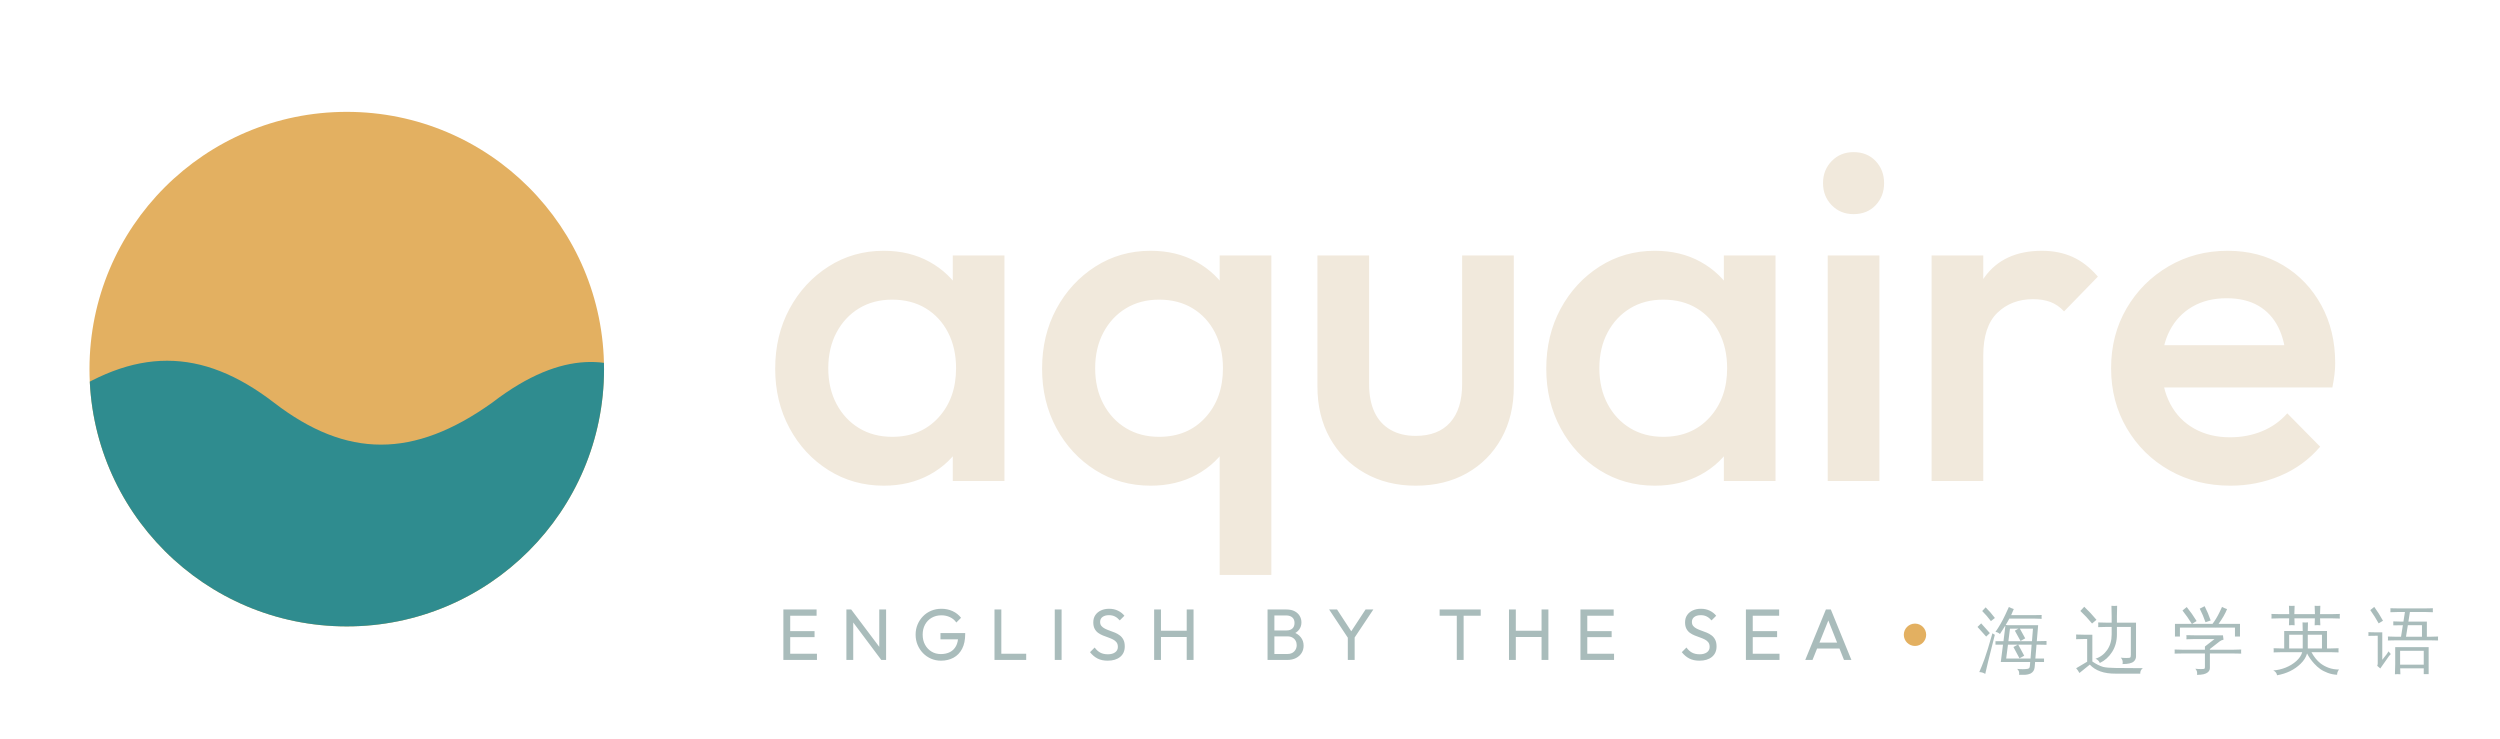
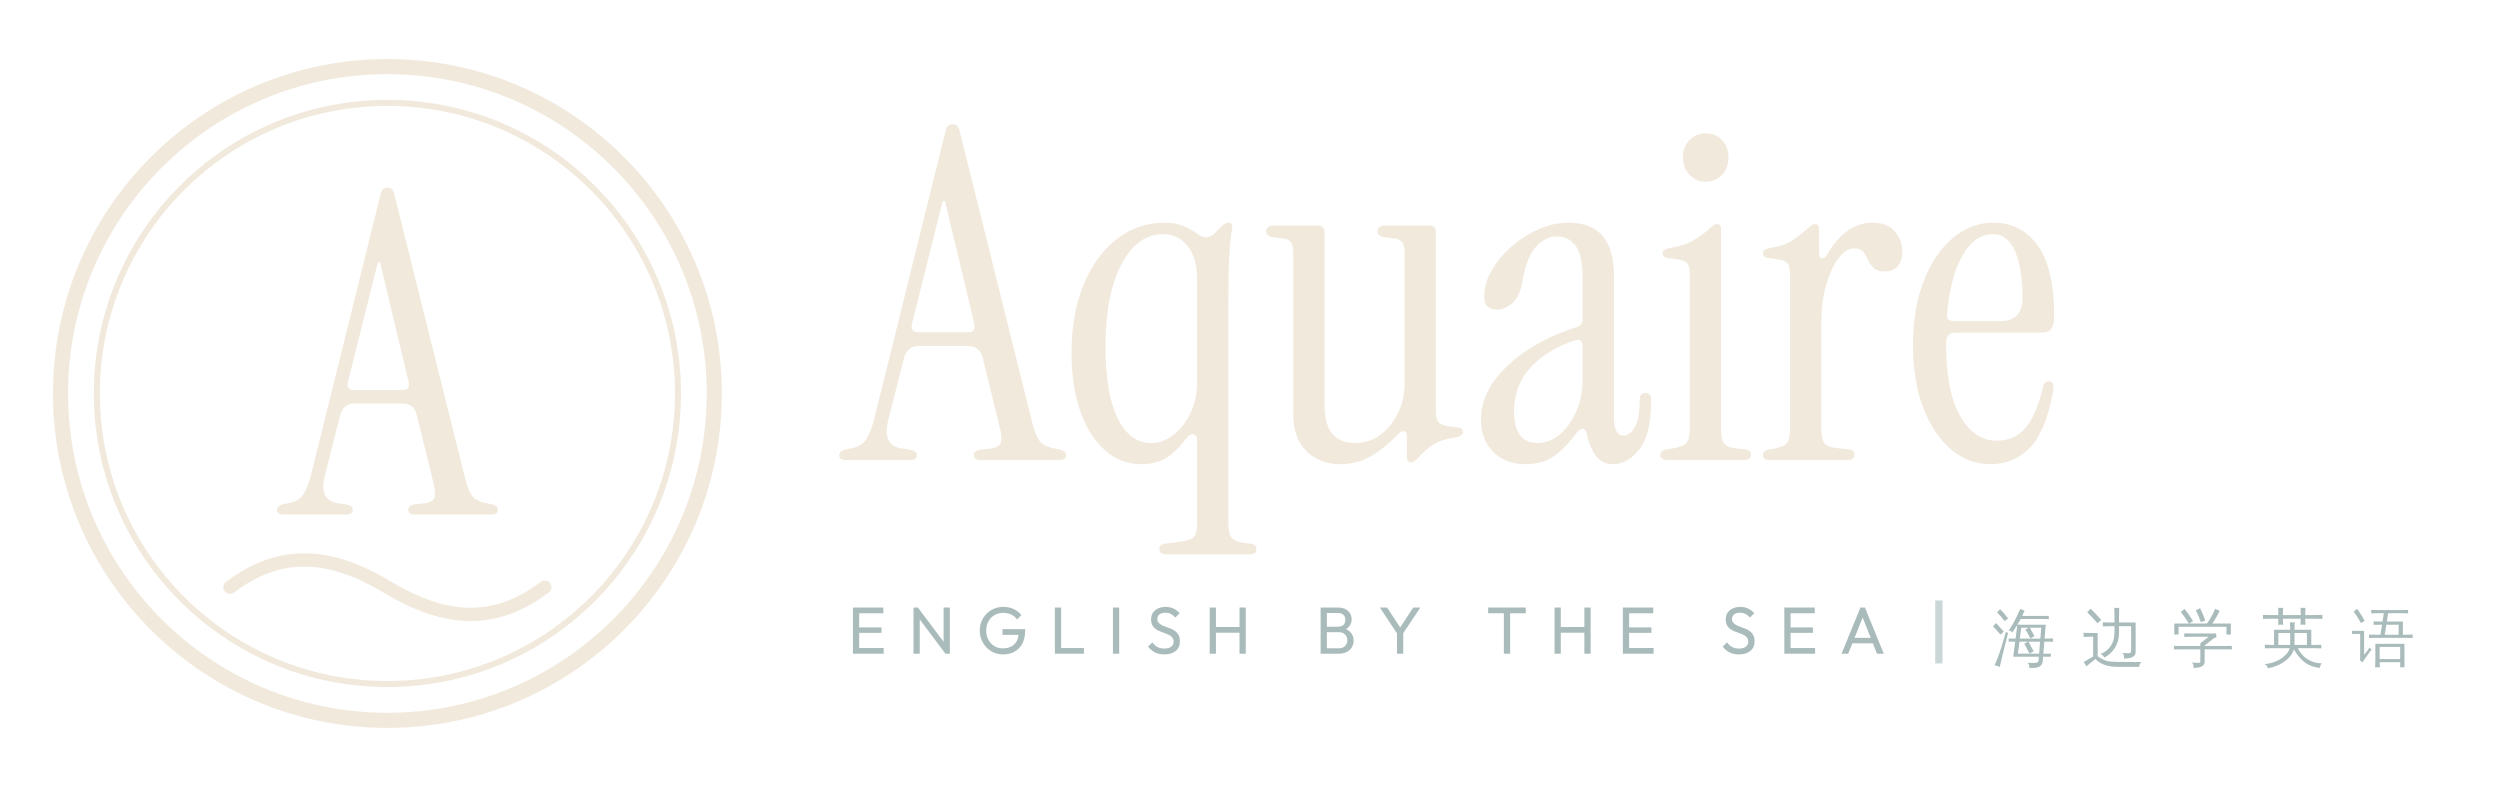
- <svg xmlns="http://www.w3.org/2000/svg" viewBox="0 0 447 132" role="img" aria-label="Aquaire, English by the sea, 海边学英语">
-   <g transform="translate(2 6)">
-     <defs>
-       <clipPath id="cd">
-         <circle cx="60" cy="60" r="46" />
-       </clipPath>
-     </defs>
-     <g clip-path="url(#cd)">
-       <rect x="0" y="0" width="120" height="120" fill="#e3b061" />
-       <path d="M8 66 C22 56 34 56 47 66 C60 76 72 76 86 66 C99 56 108 58 114 62 V130 H8 Z" fill="#2f8c8f" />
-     </g>
+ <svg xmlns="http://www.w3.org/2000/svg" viewBox="0 0 413 130" role="img" aria-label="Aquaire, English by the sea, 海边学英语">
+   <g transform="translate(4 5)">
+     <circle cx="60" cy="60" r="54" fill="none" stroke="#f1e9dc" stroke-width="2.5" />
+     <circle cx="60" cy="60" r="48" fill="none" stroke="#f1e9dc" stroke-width="1" />
+     <path transform="translate(43.1 80)" d="M-0.222 0.0Q-1.332 0.0 -1.332 -0.74Q-1.332 -1.48 -0.296 -1.702L0.814 -1.924Q2.294 -2.22 3.034 -3.367Q3.774 -4.514 4.292 -6.586L15.762 -52.836Q15.91 -53.576 16.243 -53.798Q16.576 -54.02 16.872 -54.02Q17.242 -54.02 17.575 -53.798Q17.908 -53.576 18.056 -52.836L29.748 -5.92Q30.266 -3.848 30.932 -3.034Q31.598 -2.22 33.004 -1.924L34.114 -1.702Q35.15 -1.48 35.15 -0.74Q35.15 0.0 34.04 0.0H21.386Q20.35 0.0 20.35 -0.814Q20.35 -1.628 21.608 -1.702L23.014 -1.85Q24.272 -1.998 24.605 -2.664Q24.938 -3.33 24.568 -4.958L21.756 -16.428Q21.312 -18.352 19.314 -18.352H11.544Q9.62 -18.352 9.102 -16.428L6.586 -6.512Q5.476 -2.294 8.806 -1.85L9.916 -1.702Q11.174 -1.48 11.174 -0.814Q11.174 0.0 10.138 0.0ZM11.322 -20.572H19.462Q20.646 -20.572 20.424 -21.83L15.688 -41.662H15.318L10.36 -21.83Q10.138 -20.572 11.322 -20.572Z" fill="#f1e9dc" />
+     <path d="M34 92 C42 86 50 86 60 92 C70 98 78 98 86 92" fill="none" stroke="#f1e9dc" stroke-width="2.2" stroke-linecap="round" />
  </g>
-   <path transform="translate(136 86)" d="M22.008 0.84Q16.548 0.84 12.138 -1.932Q7.728 -4.704 5.166 -9.45Q2.604 -14.196 2.604 -20.076Q2.604 -26.04 5.166 -30.786Q7.728 -35.532 12.138 -38.346Q16.548 -41.16 22.008 -41.16Q26.628 -41.16 30.198 -39.186Q33.768 -37.212 35.868 -33.768Q37.968 -30.324 37.968 -25.956V-14.364Q37.968 -9.996 35.91 -6.552Q33.852 -3.108 30.24 -1.134Q26.628 0.84 22.008 0.84ZM23.52 -7.896Q28.644 -7.896 31.794 -11.34Q34.944 -14.784 34.944 -20.16Q34.944 -23.772 33.516 -26.544Q32.088 -29.316 29.526 -30.87Q26.964 -32.424 23.52 -32.424Q20.16 -32.424 17.598 -30.87Q15.036 -29.316 13.566 -26.544Q12.096 -23.772 12.096 -20.16Q12.096 -16.548 13.566 -13.776Q15.036 -11.004 17.598 -9.45Q20.16 -7.896 23.52 -7.896ZM34.356 0.0V-10.836L35.952 -20.664L34.356 -30.408V-40.32H43.596V0.0ZM69.728 0.84Q64.268 0.84 59.858 -1.932Q55.448 -4.704 52.886 -9.45Q50.324 -14.196 50.324 -20.076Q50.324 -26.04 52.886 -30.786Q55.448 -35.532 59.858 -38.346Q64.268 -41.16 69.728 -41.16Q74.348 -41.16 77.918 -39.186Q81.488 -37.212 83.588 -33.768Q85.688 -30.324 85.688 -25.956V-14.364Q85.688 -9.996 83.63 -6.552Q81.572 -3.108 77.96 -1.134Q74.348 0.84 69.728 0.84ZM71.24 -7.896Q76.364 -7.896 79.514 -11.34Q82.664 -14.784 82.664 -20.16Q82.664 -23.772 81.236 -26.544Q79.808 -29.316 77.246 -30.87Q74.684 -32.424 71.24 -32.424Q67.88 -32.424 65.318 -30.87Q62.756 -29.316 61.286 -26.544Q59.816 -23.772 59.816 -20.16Q59.816 -16.548 61.286 -13.776Q62.756 -11.004 65.318 -9.45Q67.88 -7.896 71.24 -7.896ZM82.076 16.8V-9.912L83.672 -19.656L82.076 -29.484V-40.32H91.316V16.8ZM117.112 0.84Q111.988 0.84 107.998 -1.428Q104.008 -3.696 101.782 -7.686Q99.556 -11.676 99.556 -16.884V-40.32H108.796V-17.304Q108.796 -14.364 109.762 -12.306Q110.728 -10.248 112.618 -9.156Q114.508 -8.064 117.112 -8.064Q121.144 -8.064 123.286 -10.458Q125.428 -12.852 125.428 -17.304V-40.32H134.668V-16.884Q134.668 -11.592 132.442 -7.602Q130.216 -3.612 126.268 -1.386Q122.32 0.84 117.112 0.84ZM159.876 0.84Q154.416 0.84 150.006 -1.932Q145.596 -4.704 143.034 -9.45Q140.472 -14.196 140.472 -20.076Q140.472 -26.04 143.034 -30.786Q145.596 -35.532 150.006 -38.346Q154.416 -41.16 159.876 -41.16Q164.496 -41.16 168.066 -39.186Q171.636 -37.212 173.736 -33.768Q175.836 -30.324 175.836 -25.956V-14.364Q175.836 -9.996 173.778 -6.552Q171.72 -3.108 168.108 -1.134Q164.496 0.84 159.876 0.84ZM161.388 -7.896Q166.512 -7.896 169.662 -11.34Q172.812 -14.784 172.812 -20.16Q172.812 -23.772 171.384 -26.544Q169.956 -29.316 167.394 -30.87Q164.832 -32.424 161.388 -32.424Q158.028 -32.424 155.466 -30.87Q152.904 -29.316 151.434 -26.544Q149.964 -23.772 149.964 -20.16Q149.964 -16.548 151.434 -13.776Q152.904 -11.004 155.466 -9.45Q158.028 -7.896 161.388 -7.896ZM172.224 0.0V-10.836L173.82 -20.664L172.224 -30.408V-40.32H181.464V0.0ZM190.796 0.0V-40.32H200.036V0.0ZM195.416 -47.712Q193.064 -47.712 191.51 -49.308Q189.956 -50.904 189.956 -53.256Q189.956 -55.608 191.51 -57.204Q193.064 -58.8 195.416 -58.8Q197.852 -58.8 199.364 -57.204Q200.876 -55.608 200.876 -53.256Q200.876 -50.904 199.364 -49.308Q197.852 -47.712 195.416 -47.712ZM209.368 0.0V-40.32H218.608V0.0ZM218.608 -22.428 215.416 -24.024Q215.416 -31.668 218.818 -36.414Q222.22 -41.16 229.108 -41.16Q232.132 -41.16 234.568 -40.068Q237.004 -38.976 239.104 -36.54L233.056 -30.324Q231.964 -31.5 230.62 -32.004Q229.276 -32.508 227.512 -32.508Q223.648 -32.508 221.128 -30.072Q218.608 -27.636 218.608 -22.428ZM262.8 0.84Q256.752 0.84 251.922 -1.89Q247.092 -4.62 244.278 -9.408Q241.464 -14.196 241.464 -20.16Q241.464 -26.124 244.236 -30.87Q247.008 -35.616 251.754 -38.388Q256.5 -41.16 262.296 -41.16Q267.924 -41.16 272.25 -38.556Q276.576 -35.952 279.054 -31.416Q281.532 -26.88 281.532 -21.084Q281.532 -20.076 281.406 -19.026Q281.28 -17.976 281.028 -16.716H247.932V-24.276H276.24L272.796 -21.252Q272.628 -24.948 271.368 -27.468Q270.108 -29.988 267.798 -31.332Q265.488 -32.676 262.128 -32.676Q258.6 -32.676 255.996 -31.164Q253.392 -29.652 251.964 -26.922Q250.536 -24.192 250.536 -20.412Q250.536 -16.632 252.048 -13.776Q253.56 -10.92 256.332 -9.366Q259.104 -7.812 262.716 -7.812Q265.824 -7.812 268.47 -8.904Q271.116 -9.996 272.964 -12.096L278.844 -6.132Q275.904 -2.688 271.704 -0.924Q267.504 0.84 262.8 0.84Z" fill="#f1e9dc" />
-   <path transform="translate(139 118)" d="M1.066 0.0V-9.022H2.288V0.0ZM1.898 0.0V-1.118H7.072V0.0ZM1.898 -4.082V-5.148H6.643V-4.082ZM1.898 -7.904V-9.022H7.007V-7.904ZM12.336 0.0V-9.022H13.194L13.558 -7.605V0.0ZM18.576 0.0 13.038 -7.397 13.194 -9.022 18.745 -1.638ZM18.576 0.0 18.212 -1.339V-9.022H19.434V0.0ZM29.248 0.13Q28.299 0.13 27.474 -0.227Q26.648 -0.585 26.031 -1.222Q25.413 -1.859 25.062 -2.704Q24.711 -3.549 24.711 -4.524Q24.711 -5.499 25.062 -6.337Q25.413 -7.176 26.037 -7.813Q26.661 -8.45 27.5 -8.801Q28.338 -9.152 29.326 -9.152Q30.405 -9.152 31.315 -8.736Q32.225 -8.32 32.836 -7.54L31.991 -6.695Q31.562 -7.319 30.86 -7.65Q30.158 -7.982 29.326 -7.982Q28.338 -7.982 27.578 -7.54Q26.817 -7.098 26.395 -6.318Q25.972 -5.538 25.972 -4.524Q25.972 -3.497 26.401 -2.717Q26.83 -1.937 27.558 -1.495Q28.286 -1.053 29.222 -1.053Q30.171 -1.053 30.867 -1.417Q31.562 -1.781 31.939 -2.49Q32.316 -3.198 32.316 -4.225L33.057 -3.692H29.157V-4.81H33.577V-4.628Q33.577 -3.055 33.025 -1.995Q32.472 -0.936 31.491 -0.403Q30.509 0.13 29.248 0.13ZM38.815 0.0V-9.022H40.037V0.0ZM39.647 0.0V-1.118H44.483V0.0ZM49.591 0.0V-9.022H50.813V0.0ZM59.054 0.13Q57.988 0.13 57.234 -0.26Q56.48 -0.65 55.895 -1.391L56.727 -2.223Q57.156 -1.625 57.715 -1.32Q58.274 -1.014 59.093 -1.014Q59.899 -1.014 60.387 -1.365Q60.874 -1.716 60.874 -2.327Q60.874 -2.834 60.64 -3.146Q60.406 -3.458 60.01 -3.659Q59.613 -3.861 59.145 -4.024Q58.677 -4.186 58.209 -4.374Q57.741 -4.563 57.351 -4.842Q56.961 -5.122 56.721 -5.577Q56.48 -6.032 56.48 -6.721Q56.48 -7.488 56.851 -8.027Q57.221 -8.567 57.865 -8.86Q58.508 -9.152 59.314 -9.152Q60.198 -9.152 60.9 -8.807Q61.602 -8.463 62.044 -7.904L61.212 -7.072Q60.809 -7.54 60.348 -7.774Q59.886 -8.008 59.288 -8.008Q58.56 -8.008 58.131 -7.689Q57.702 -7.371 57.702 -6.799Q57.702 -6.344 57.943 -6.064Q58.183 -5.785 58.573 -5.59Q58.963 -5.395 59.438 -5.232Q59.912 -5.07 60.38 -4.875Q60.848 -4.68 61.238 -4.381Q61.628 -4.082 61.869 -3.607Q62.109 -3.133 62.109 -2.418Q62.109 -1.222 61.284 -0.546Q60.458 0.13 59.054 0.13ZM67.36 0.0V-9.022H68.582V0.0ZM73.184 0.0V-9.022H74.406V0.0ZM68.192 -4.108V-5.226H73.483V-4.108ZM88.457 0.0V-1.066H91.187Q91.967 -1.066 92.409 -1.527Q92.851 -1.989 92.851 -2.639Q92.851 -3.081 92.656 -3.438Q92.461 -3.796 92.09 -4.004Q91.72 -4.212 91.226 -4.212H88.457V-5.278H91.044Q91.694 -5.278 92.078 -5.622Q92.461 -5.967 92.461 -6.617Q92.461 -7.267 92.058 -7.611Q91.655 -7.956 90.992 -7.956H88.457V-9.022H91.018Q91.902 -9.022 92.494 -8.704Q93.085 -8.385 93.391 -7.865Q93.696 -7.345 93.696 -6.721Q93.696 -5.993 93.299 -5.447Q92.903 -4.901 92.136 -4.589L92.24 -4.979Q93.111 -4.667 93.599 -4.037Q94.086 -3.406 94.086 -2.548Q94.086 -1.833 93.735 -1.261Q93.384 -0.689 92.727 -0.344Q92.071 0.0 91.122 0.0ZM87.638 0.0V-9.022H88.86V0.0ZM102.197 -3.666 98.648 -9.022H100.065L102.925 -4.641H102.288L105.161 -9.022H106.552L102.977 -3.666ZM101.989 0.0V-4.472H103.211V0.0ZM121.474 0.0V-8.762H122.696V0.0ZM118.406 -7.904V-9.022H125.751V-7.904ZM130.807 0.0V-9.022H132.029V0.0ZM136.631 0.0V-9.022H137.853V0.0ZM131.639 -4.108V-5.226H136.93V-4.108ZM143.585 0.0V-9.022H144.807V0.0ZM144.417 0.0V-1.118H149.591V0.0ZM144.417 -4.082V-5.148H149.162V-4.082ZM144.417 -7.904V-9.022H149.526V-7.904ZM164.864 0.13Q163.798 0.13 163.044 -0.26Q162.29 -0.65 161.705 -1.391L162.537 -2.223Q162.966 -1.625 163.525 -1.32Q164.084 -1.014 164.903 -1.014Q165.709 -1.014 166.197 -1.365Q166.684 -1.716 166.684 -2.327Q166.684 -2.834 166.45 -3.146Q166.216 -3.458 165.82 -3.659Q165.423 -3.861 164.955 -4.024Q164.487 -4.186 164.019 -4.374Q163.551 -4.563 163.161 -4.842Q162.771 -5.122 162.531 -5.577Q162.29 -6.032 162.29 -6.721Q162.29 -7.488 162.661 -8.027Q163.031 -8.567 163.675 -8.86Q164.318 -9.152 165.124 -9.152Q166.008 -9.152 166.71 -8.807Q167.412 -8.463 167.854 -7.904L167.022 -7.072Q166.619 -7.54 166.158 -7.774Q165.696 -8.008 165.098 -8.008Q164.37 -8.008 163.941 -7.689Q163.512 -7.371 163.512 -6.799Q163.512 -6.344 163.753 -6.064Q163.993 -5.785 164.383 -5.59Q164.773 -5.395 165.248 -5.232Q165.722 -5.07 166.19 -4.875Q166.658 -4.68 167.048 -4.381Q167.438 -4.082 167.679 -3.607Q167.919 -3.133 167.919 -2.418Q167.919 -1.222 167.094 -0.546Q166.268 0.13 164.864 0.13ZM173.17 0.0V-9.022H174.392V0.0ZM174.002 0.0V-1.118H179.176V0.0ZM174.002 -4.082V-5.148H178.747V-4.082ZM174.002 -7.904V-9.022H179.111V-7.904ZM183.777 0.0 187.469 -9.022H188.353L192.032 0.0H190.706L187.677 -7.631H188.132L185.077 0.0ZM185.532 -2.041V-3.107H190.277V-2.041Z" fill="#a9bcbb" />
-   <circle cx="342.4" cy="113.5" r="2" fill="#e3b061" />
-   <path transform="translate(353.4 119)" d="M8.531 -1.752 7.681 -1.295 6.602 -3.313 7.376 -3.732H5.624L5.307 -1.257H9.661L9.852 -3.732H7.465ZM7.478 -6.589H5.979L5.7 -4.354H9.915L10.093 -6.589H7.757L8.709 -4.862L7.871 -4.393L6.855 -6.233ZM12.518 -4.393Q12.492 -4.05 12.518 -3.707Q11.896 -3.732 11.261 -3.732H10.728L10.524 -1.257H12.073V-0.635H10.474L10.397 0.305Q10.321 1.079 9.674 1.422Q9.077 1.688 8.417 1.65H7.604Q7.681 1.333 7.579 1.054Q7.478 0.774 7.262 0.597Q8.366 0.711 9.166 0.584Q9.344 0.533 9.445 0.432Q9.56 0.19 9.56 -0.14L9.598 -0.635H4.342L4.735 -3.732H3.39V-4.354H4.824L5.142 -6.944V-7.135L4.189 -5.637Q3.847 -5.954 3.39 -6.018Q4.316 -7.325 5.116 -9.014L5.789 -10.474Q6.208 -10.245 6.665 -10.105Q6.437 -9.534 6.195 -9.014H10.385Q11.02 -9.014 11.654 -9.039Q11.616 -8.696 11.654 -8.354Q11.02 -8.392 10.385 -8.392H5.865Q5.599 -7.871 5.218 -7.262L5.586 -7.211H11.02L10.778 -4.354ZM1.562 1.498Q1.13 1.193 0.495 1.168Q0.952 0.14 1.435 -1.181Q1.917 -2.501 2.844 -5.764L3.275 -5.497L2.069 -0.686ZM2.387 -5.802 1.727 -5.18 0.178 -6.906 0.838 -7.541ZM2.577 -7.947Q1.854 -8.912 1.016 -9.75L1.638 -10.41Q2.526 -9.521 3.288 -8.506ZM24.838 1.447Q21.791 1.473 20.255 -0.165L18.401 1.333Q18.16 0.876 17.817 0.482L19.785 -0.686V-4.748H19.354Q18.579 -4.748 17.805 -4.71Q17.843 -5.129 17.805 -5.548Q18.579 -5.51 19.354 -5.51H20.712V-0.724Q21.728 -0.025 22.629 0.241Q23.327 0.419 24.838 0.432L29.751 0.47Q29.243 0.825 29.281 1.447ZM20.661 -7.516Q19.684 -8.709 18.566 -9.763L19.265 -10.512Q20.433 -9.407 21.448 -8.176ZM24.165 -5.561V-6.906H23.302Q22.527 -6.906 21.753 -6.868Q21.791 -7.287 21.753 -7.706Q22.527 -7.668 23.302 -7.668H24.165V-8.798Q24.165 -9.737 24.127 -10.689Q24.635 -10.626 25.143 -10.689Q25.104 -9.737 25.104 -8.798V-7.668H28.52V-1.638Q28.52 -1.104 28.126 -0.736Q27.593 -0.254 26.107 -0.267Q26.26 -0.914 25.803 -1.409Q26.222 -1.358 26.793 -1.352Q27.364 -1.346 27.479 -1.435Q27.593 -1.523 27.593 -1.93V-6.906H25.104V-5.561Q25.104 -3.783 24.248 -2.438Q23.391 -1.092 22.045 -0.457Q21.829 -1.003 21.271 -1.219Q22.565 -1.638 23.365 -2.787Q24.165 -3.936 24.165 -5.561ZM47.327 -2.869Q47.289 -2.501 47.327 -2.133Q46.654 -2.158 45.969 -2.158H41.729V0.444Q41.729 0.876 41.36 1.206Q40.802 1.676 39.418 1.663Q39.558 1.041 39.126 0.571Q39.52 0.622 40.097 0.628Q40.675 0.635 40.757 0.565Q40.84 0.495 40.84 0.254V-2.158H36.79Q36.104 -2.158 35.419 -2.133Q35.457 -2.501 35.419 -2.869Q36.104 -2.831 36.79 -2.831H40.84V-3.402L42.554 -4.735H38.885Q38.212 -4.735 37.526 -4.697Q37.564 -5.065 37.526 -5.434Q38.212 -5.408 38.885 -5.408H44.064L44.166 -4.621Q43.811 -4.558 43.506 -4.342L41.729 -2.958V-2.831H45.969Q46.654 -2.831 47.327 -2.869ZM36.371 -5.192H35.482V-7.452H38.504Q37.742 -8.696 36.828 -9.839L37.59 -10.461Q38.555 -9.268 39.354 -7.96L38.542 -7.452H42.198Q42.858 -8.315 43.43 -9.483L43.899 -10.486Q44.331 -10.245 44.801 -10.093Q44.293 -8.836 43.277 -7.452H47.111V-5.192H46.21V-6.779H42.795Q42.77 -6.741 42.744 -6.779H36.371ZM40.941 -7.744Q40.522 -8.988 39.913 -10.169L40.789 -10.613Q41.424 -9.382 41.868 -8.062ZM54.48 -2.387Q53.808 -2.387 53.122 -2.349Q53.16 -2.729 53.122 -3.098Q53.808 -3.06 54.48 -3.06H55.014V-6.183H58.327Q58.327 -6.944 58.289 -7.719Q58.771 -7.668 59.267 -7.719Q59.229 -6.944 59.229 -6.183H62.669V-3.06H63.367Q64.053 -3.06 64.738 -3.098Q64.7 -2.729 64.738 -2.349Q64.053 -2.387 63.367 -2.387H59.889Q60.549 -1.155 61.501 -0.394Q62.123 0.089 62.961 0.4Q63.799 0.711 64.827 0.711Q64.472 1.117 64.472 1.65Q63.608 1.612 62.809 1.314Q62.009 1.016 61.45 0.616Q60.892 0.216 60.396 -0.33Q59.597 -1.193 59.102 -2.158Q58.822 -1.155 57.934 -0.305Q56.296 1.282 53.744 1.739Q53.63 1.143 53.059 0.876Q54.188 0.8 55.28 0.362Q56.372 -0.076 57.185 -0.806Q57.997 -1.536 58.238 -2.387ZM59.229 -3.06H61.768V-5.51H59.229ZM58.327 -3.06V-5.51H55.902V-3.06ZM61.476 -7.198Q60.968 -7.262 60.46 -7.198Q60.498 -7.846 60.498 -8.442H56.842Q56.842 -7.82 56.88 -7.198Q56.372 -7.262 55.864 -7.198Q55.902 -7.846 55.902 -8.442H54.214Q53.478 -8.442 52.729 -8.404Q52.779 -8.811 52.729 -9.229Q53.478 -9.191 54.214 -9.191H55.915Q55.902 -9.94 55.864 -10.689Q56.372 -10.639 56.88 -10.689Q56.842 -9.915 56.829 -9.191H60.511Q60.498 -9.94 60.46 -10.689Q60.968 -10.639 61.476 -10.689Q61.438 -9.915 61.425 -9.191H63.481Q64.218 -9.191 64.967 -9.229Q64.916 -8.811 64.967 -8.404Q64.218 -8.442 63.481 -8.442H61.425Q61.438 -7.82 61.476 -7.198ZM75.789 1.562Q75.294 1.511 74.812 1.562Q74.862 0.673 74.862 -0.229V-3.288H80.842V1.536H79.966V0.495H75.751Q75.764 1.028 75.789 1.562ZM82.53 -5.192Q82.492 -4.837 82.53 -4.481Q81.87 -4.507 81.21 -4.507H74.875Q74.215 -4.507 73.555 -4.481Q73.593 -4.837 73.555 -5.192Q74.215 -5.154 74.875 -5.154H75.903L76.233 -7.211L74.52 -7.186Q74.545 -7.541 74.52 -7.896Q75.167 -7.858 75.827 -7.858H76.335L76.602 -9.572H75.319Q74.659 -9.572 73.999 -9.534Q74.037 -9.89 73.999 -10.245Q74.659 -10.22 75.319 -10.22H80.283Q80.943 -10.22 81.604 -10.245Q81.565 -9.89 81.604 -9.534Q80.943 -9.572 80.283 -9.572H77.49L77.224 -7.858H80.524V-5.154H81.21Q81.87 -5.154 82.53 -5.192ZM79.966 -2.641H75.738V-0.152H79.966ZM79.648 -5.154V-7.211H77.122L76.792 -5.154ZM70.063 -5.307Q70.102 -5.637 70.063 -5.967Q70.647 -5.941 71.231 -5.941H72.552V-1.028L73.352 -2.044L73.669 -2.539L74.075 -2.057L73.758 -1.701L72.196 0.521L71.65 0.051Q71.739 -0.165 71.739 -0.406V-5.332ZM71.904 -7.541Q71.219 -8.785 70.406 -9.915L71.117 -10.486Q71.968 -9.318 72.679 -8.011Z" fill="#a9bcbb" />
+   <path transform="translate(140 76)" d="M-0.228 0.0Q-1.368 0.0 -1.368 -0.76Q-1.368 -1.52 -0.304 -1.748L0.836 -1.976Q2.356 -2.28 3.116 -3.458Q3.876 -4.636 4.408 -6.764L16.188 -54.264Q16.34 -55.024 16.682 -55.252Q17.024 -55.48 17.328 -55.48Q17.708 -55.48 18.05 -55.252Q18.392 -55.024 18.544 -54.264L30.552 -6.08Q31.084 -3.952 31.768 -3.116Q32.452 -2.28 33.896 -1.976L35.036 -1.748Q36.1 -1.52 36.1 -0.76Q36.1 0.0 34.96 0.0H21.964Q20.9 0.0 20.9 -0.836Q20.9 -1.672 22.192 -1.748L23.636 -1.9Q24.928 -2.052 25.27 -2.736Q25.612 -3.42 25.232 -5.092L22.344 -16.872Q21.888 -18.848 19.836 -18.848H11.856Q9.88 -18.848 9.348 -16.872L6.764 -6.688Q5.624 -2.356 9.044 -1.9L10.184 -1.748Q11.476 -1.52 11.476 -0.836Q11.476 0.0 10.412 0.0ZM11.628 -21.128H19.988Q21.204 -21.128 20.976 -22.42L16.112 -42.788H15.732L10.64 -22.42Q10.412 -21.128 11.628 -21.128ZM52.668 15.58Q51.528 15.58 51.528 14.668Q51.528 13.984 52.364 13.832L55.176 13.452Q56.772 13.224 57.266 12.654Q57.76 12.084 57.76 10.488V-3.42Q57.76 -4.028 57.228 -4.218Q56.696 -4.408 56.164 -3.8Q54.264 -1.292 52.592 -0.304Q50.92 0.684 48.488 0.684Q45.144 0.684 42.522 -1.634Q39.9 -3.952 38.456 -8.094Q37.012 -12.236 37.012 -17.708Q37.012 -24.092 38.988 -28.918Q40.964 -33.744 44.46 -36.48Q47.956 -39.216 52.364 -39.216Q53.884 -39.216 55.214 -38.76Q56.544 -38.304 57.988 -37.24Q59.66 -36.1 61.028 -37.848Q61.788 -38.684 62.206 -38.95Q62.624 -39.216 62.928 -39.216Q63.764 -39.216 63.536 -38.152Q63.232 -36.48 63.08 -33.706Q62.928 -30.932 62.928 -26.372V10.488Q62.928 12.084 63.422 12.768Q63.916 13.452 65.512 13.68L66.576 13.832Q67.564 13.908 67.564 14.744Q67.564 15.58 66.424 15.58ZM50.16 -2.812Q52.136 -2.812 53.846 -4.142Q55.556 -5.472 56.658 -7.752Q57.76 -10.032 57.76 -12.844V-29.944Q57.76 -33.364 56.202 -35.34Q54.644 -37.316 52.136 -37.316Q47.88 -37.316 45.258 -32.338Q42.636 -27.36 42.636 -18.772Q42.636 -10.944 44.65 -6.878Q46.664 -2.812 50.16 -2.812ZM81.32 0.684Q79.42 0.684 77.672 -0.152Q75.924 -0.988 74.784 -2.812Q73.644 -4.636 73.644 -7.676V-34.124Q73.644 -35.492 73.226 -36.024Q72.808 -36.556 71.744 -36.632L70.452 -36.784Q69.16 -36.936 69.16 -37.772Q69.16 -38.76 70.604 -38.76H77.672Q78.812 -38.76 78.812 -37.62V-9.272Q78.812 -5.776 80.142 -4.294Q81.472 -2.812 83.828 -2.812Q86.184 -2.812 88.008 -4.142Q89.832 -5.472 90.934 -7.714Q92.036 -9.956 92.036 -12.616V-34.124Q92.036 -35.492 91.618 -36.024Q91.2 -36.556 90.136 -36.632L88.844 -36.784Q87.552 -36.936 87.552 -37.772Q87.552 -38.76 88.996 -38.76H96.064Q97.204 -38.76 97.204 -37.62V-8.132Q97.204 -6.764 97.622 -6.27Q98.04 -5.776 99.104 -5.624L100.7 -5.396Q101.688 -5.32 101.688 -4.636Q101.688 -3.952 100.472 -3.724Q98.116 -3.42 96.71 -2.508Q95.304 -1.596 94.24 -0.304Q93.556 0.38 93.1 0.38Q92.416 0.38 92.416 -0.532V-4.028Q92.416 -4.636 91.998 -4.75Q91.58 -4.864 91.124 -4.408Q88.312 -1.596 86.146 -0.456Q83.98 0.684 81.32 0.684ZM111.948 0.684Q108.756 0.684 106.704 -1.33Q104.652 -3.344 104.652 -6.688Q104.652 -9.956 106.704 -12.882Q108.756 -15.808 112.328 -18.164Q115.9 -20.52 120.46 -21.964Q121.448 -22.268 121.448 -23.256V-30.172Q121.448 -33.82 120.308 -35.378Q119.168 -36.936 117.192 -36.936Q115.292 -36.936 113.734 -35.226Q112.176 -33.516 111.492 -29.488Q111.112 -27.056 109.858 -25.954Q108.604 -24.852 107.312 -24.852Q105.184 -24.852 105.184 -26.98Q105.184 -29.184 106.438 -31.35Q107.692 -33.516 109.744 -35.302Q111.796 -37.088 114.228 -38.152Q116.66 -39.216 119.092 -39.216Q126.616 -39.216 126.616 -30.476V-7.22Q126.616 -4.028 128.212 -4.028Q129.2 -4.028 130.036 -5.358Q130.872 -6.688 130.872 -9.88Q130.872 -11.096 131.86 -11.096Q132.772 -11.096 132.772 -9.804Q132.772 -4.256 130.834 -1.786Q128.896 0.684 126.464 0.684Q124.64 0.684 123.576 -0.798Q122.512 -2.28 122.132 -4.332Q122.056 -5.092 121.486 -5.13Q120.916 -5.168 120.384 -4.408Q118.56 -1.9 116.66 -0.608Q114.76 0.684 111.948 0.684ZM114.0 -2.812Q115.976 -2.812 117.648 -4.218Q119.32 -5.624 120.384 -7.98Q121.448 -10.336 121.448 -13.3V-18.848Q121.448 -20.292 119.852 -19.684Q115.216 -18.012 112.67 -15.086Q110.124 -12.16 110.124 -8.056Q110.124 -2.812 114.0 -2.812ZM141.816 -45.98Q140.22 -45.98 139.118 -47.12Q138.016 -48.26 138.016 -50.008Q138.016 -51.756 139.118 -52.858Q140.22 -53.96 141.816 -53.96Q143.412 -53.96 144.476 -52.858Q145.54 -51.756 145.54 -50.008Q145.54 -48.26 144.476 -47.12Q143.412 -45.98 141.816 -45.98ZM135.432 0.0Q134.292 0.0 134.292 -0.836Q134.292 -1.52 135.28 -1.748L136.192 -1.9Q138.092 -2.204 138.624 -2.85Q139.156 -3.496 139.156 -5.092V-30.628Q139.156 -31.996 138.738 -32.49Q138.32 -32.984 137.256 -33.136L135.66 -33.364Q134.672 -33.44 134.672 -34.2Q134.672 -34.808 135.888 -35.036Q138.244 -35.416 139.688 -36.252Q141.132 -37.088 142.5 -38.304Q143.184 -38.988 143.64 -38.988Q144.324 -38.988 144.324 -38.076V-5.092Q144.324 -3.496 144.78 -2.812Q145.236 -2.128 146.528 -1.976L148.428 -1.748Q149.264 -1.596 149.264 -0.912Q149.264 0.0 148.124 0.0ZM161.804 -33.896Q164.92 -39.216 169.328 -39.216Q171.836 -39.216 173.052 -37.734Q174.268 -36.252 174.268 -34.428Q174.268 -32.984 173.546 -32.072Q172.824 -31.16 171.304 -31.16Q170.088 -31.16 169.518 -31.73Q168.948 -32.3 168.606 -33.06Q168.264 -33.82 167.808 -34.39Q167.352 -34.96 166.288 -34.96Q164.92 -34.96 163.704 -33.326Q162.488 -31.692 161.69 -28.956Q160.892 -26.22 160.892 -22.724V-5.092Q160.892 -3.496 161.386 -2.812Q161.88 -2.128 163.476 -1.976L165.528 -1.748Q166.364 -1.596 166.364 -0.912Q166.364 0.0 165.224 0.0H152.38Q151.24 0.0 151.24 -0.836Q151.24 -1.52 152.228 -1.748L153.14 -1.9Q154.736 -2.204 155.23 -2.85Q155.724 -3.496 155.724 -5.092V-30.628Q155.724 -31.996 155.306 -32.49Q154.888 -32.984 153.824 -33.136L152.228 -33.364Q151.24 -33.44 151.24 -34.2Q151.24 -34.808 152.456 -35.036Q154.812 -35.416 156.066 -36.252Q157.32 -37.088 158.688 -38.304Q159.372 -38.988 159.828 -38.988Q160.512 -38.988 160.512 -38.076V-33.972Q160.512 -33.44 160.968 -33.326Q161.424 -33.212 161.804 -33.896ZM188.86 0.684Q185.212 0.684 182.324 -1.748Q179.436 -4.18 177.726 -8.626Q176.016 -13.072 176.016 -18.924Q176.016 -24.928 177.764 -29.488Q179.512 -34.048 182.552 -36.632Q185.592 -39.216 189.316 -39.216Q193.8 -39.216 196.574 -35.53Q199.348 -31.844 199.348 -23.56Q199.348 -21.052 197.448 -21.052H183.008Q181.488 -21.052 181.488 -19.304Q181.488 -11.248 183.844 -7.22Q186.2 -3.192 189.848 -3.192Q192.736 -3.192 194.56 -5.244Q196.384 -7.296 197.524 -12.16Q197.752 -12.996 198.512 -12.996Q199.424 -12.996 199.196 -11.476Q197.98 -4.712 195.32 -2.014Q192.66 0.684 188.86 0.684ZM182.78 -22.952H190.456Q194.104 -22.952 194.104 -26.752Q194.104 -31.692 192.888 -34.504Q191.672 -37.316 189.24 -37.316Q186.276 -37.316 184.262 -33.896Q182.248 -30.476 181.64 -24.168Q181.488 -22.952 182.78 -22.952Z" fill="#f1e9dc" />
+   <path transform="translate(140.0 108)" d="M0.902 0.0V-7.634H1.936V0.0ZM1.606 0.0V-0.946H5.984V0.0ZM1.606 -3.454V-4.356H5.621V-3.454ZM1.606 -6.688V-7.634H5.929V-6.688ZM10.912 0.0V-7.634H11.638L11.946 -6.435V0.0ZM16.192 0.0 11.506 -6.259 11.638 -7.634 16.335 -1.386ZM16.192 0.0 15.884 -1.133V-7.634H16.918V0.0ZM25.696 0.11Q24.893 0.11 24.194 -0.193Q23.496 -0.495 22.974 -1.034Q22.451 -1.573 22.154 -2.288Q21.857 -3.003 21.857 -3.828Q21.857 -4.653 22.154 -5.362Q22.451 -6.072 22.979 -6.611Q23.507 -7.15 24.216 -7.447Q24.926 -7.744 25.762 -7.744Q26.675 -7.744 27.445 -7.392Q28.215 -7.04 28.732 -6.38L28.017 -5.665Q27.654 -6.193 27.06 -6.473Q26.466 -6.754 25.762 -6.754Q24.926 -6.754 24.282 -6.38Q23.639 -6.006 23.282 -5.346Q22.924 -4.686 22.924 -3.828Q22.924 -2.959 23.287 -2.299Q23.65 -1.639 24.266 -1.265Q24.882 -0.891 25.674 -0.891Q26.477 -0.891 27.066 -1.199Q27.654 -1.507 27.973 -2.107Q28.292 -2.706 28.292 -3.575L28.919 -3.124H25.619V-4.07H29.359V-3.916Q29.359 -2.585 28.892 -1.688Q28.424 -0.792 27.593 -0.341Q26.763 0.11 25.696 0.11ZM34.265 0.0V-7.634H35.299V0.0ZM34.969 0.0V-0.946H39.061V0.0ZM43.857 0.0V-7.634H44.891V0.0ZM52.338 0.11Q51.436 0.11 50.798 -0.22Q50.16 -0.55 49.665 -1.177L50.369 -1.881Q50.732 -1.375 51.205 -1.117Q51.678 -0.858 52.371 -0.858Q53.053 -0.858 53.465 -1.155Q53.878 -1.452 53.878 -1.969Q53.878 -2.398 53.68 -2.662Q53.482 -2.926 53.146 -3.096Q52.811 -3.267 52.415 -3.404Q52.019 -3.542 51.623 -3.701Q51.227 -3.861 50.897 -4.098Q50.567 -4.334 50.363 -4.719Q50.16 -5.104 50.16 -5.687Q50.16 -6.336 50.473 -6.792Q50.787 -7.249 51.331 -7.496Q51.876 -7.744 52.558 -7.744Q53.306 -7.744 53.9 -7.452Q54.494 -7.161 54.868 -6.688L54.164 -5.984Q53.823 -6.38 53.432 -6.578Q53.042 -6.776 52.536 -6.776Q51.92 -6.776 51.557 -6.506Q51.194 -6.237 51.194 -5.753Q51.194 -5.368 51.397 -5.131Q51.601 -4.895 51.931 -4.73Q52.261 -4.565 52.662 -4.428Q53.064 -4.29 53.46 -4.125Q53.856 -3.96 54.186 -3.707Q54.516 -3.454 54.719 -3.052Q54.923 -2.651 54.923 -2.046Q54.923 -1.034 54.224 -0.462Q53.526 0.11 52.338 0.11ZM59.84 0.0V-7.634H60.874V0.0ZM64.768 0.0V-7.634H65.802V0.0ZM60.544 -3.476V-4.422H65.021V-3.476ZM78.859 0.0V-0.902H81.169Q81.829 -0.902 82.203 -1.292Q82.577 -1.683 82.577 -2.233Q82.577 -2.607 82.412 -2.909Q82.247 -3.212 81.933 -3.388Q81.62 -3.564 81.202 -3.564H78.859V-4.466H81.048Q81.598 -4.466 81.922 -4.757Q82.247 -5.049 82.247 -5.599Q82.247 -6.149 81.906 -6.441Q81.565 -6.732 81.004 -6.732H78.859V-7.634H81.026Q81.774 -7.634 82.274 -7.364Q82.775 -7.095 83.034 -6.655Q83.292 -6.215 83.292 -5.687Q83.292 -5.071 82.957 -4.609Q82.621 -4.147 81.972 -3.883L82.06 -4.213Q82.797 -3.949 83.209 -3.415Q83.622 -2.882 83.622 -2.156Q83.622 -1.551 83.325 -1.067Q83.028 -0.583 82.472 -0.291Q81.917 0.0 81.114 0.0ZM78.166 0.0V-7.634H79.2V0.0ZM90.959 -3.102 87.956 -7.634H89.155L91.575 -3.927H91.036L93.467 -7.634H94.644L91.619 -3.102ZM90.783 0.0V-3.784H91.817V0.0ZM108.438 0.0V-7.414H109.472V0.0ZM105.842 -6.688V-7.634H112.057V-6.688ZM116.809 0.0V-7.634H117.843V0.0ZM121.737 0.0V-7.634H122.771V0.0ZM117.513 -3.476V-4.422H121.99V-3.476ZM128.095 0.0V-7.634H129.129V0.0ZM128.799 0.0V-0.946H133.177V0.0ZM128.799 -3.454V-4.356H132.814V-3.454ZM128.799 -6.688V-7.634H133.122V-6.688ZM147.268 0.11Q146.366 0.11 145.728 -0.22Q145.09 -0.55 144.595 -1.177L145.299 -1.881Q145.662 -1.375 146.135 -1.117Q146.608 -0.858 147.301 -0.858Q147.983 -0.858 148.395 -1.155Q148.808 -1.452 148.808 -1.969Q148.808 -2.398 148.61 -2.662Q148.412 -2.926 148.077 -3.096Q147.741 -3.267 147.345 -3.404Q146.949 -3.542 146.553 -3.701Q146.157 -3.861 145.827 -4.098Q145.497 -4.334 145.293 -4.719Q145.09 -5.104 145.09 -5.687Q145.09 -6.336 145.404 -6.792Q145.717 -7.249 146.261 -7.496Q146.806 -7.744 147.488 -7.744Q148.236 -7.744 148.83 -7.452Q149.424 -7.161 149.798 -6.688L149.094 -5.984Q148.753 -6.38 148.363 -6.578Q147.972 -6.776 147.466 -6.776Q146.85 -6.776 146.487 -6.506Q146.124 -6.237 146.124 -5.753Q146.124 -5.368 146.327 -5.131Q146.531 -4.895 146.861 -4.73Q147.191 -4.565 147.593 -4.428Q147.994 -4.29 148.39 -4.125Q148.786 -3.96 149.116 -3.707Q149.446 -3.454 149.649 -3.052Q149.853 -2.651 149.853 -2.046Q149.853 -1.034 149.154 -0.462Q148.456 0.11 147.268 0.11ZM154.77 0.0V-7.634H155.804V0.0ZM155.474 0.0V-0.946H159.852V0.0ZM155.474 -3.454V-4.356H159.489V-3.454ZM155.474 -6.688V-7.634H159.797V-6.688ZM164.219 0.0 167.343 -7.634H168.091L171.204 0.0H170.082L167.519 -6.457H167.904L165.319 0.0ZM165.704 -1.727V-2.629H169.719V-1.727Z" fill="#a9bcbb" />
+   <rect x="319.7" y="99.2" width="1.2" height="10.4" fill="#a9bcbb" opacity=".6" />
+   <path transform="translate(329.1 109)" d="M6.858 -1.408 6.174 -1.041 5.307 -2.664 5.929 -3H4.521L4.266 -1.01H7.766L7.919 -3H6.001ZM6.011 -5.296H4.807L4.582 -3.5H7.97L8.113 -5.296H6.235L7.001 -3.909L6.327 -3.531L5.511 -5.011ZM10.062 -3.531Q10.042 -3.255 10.062 -2.98Q9.562 -3 9.052 -3H8.623L8.46 -1.01H9.705V-0.51H8.419L8.358 0.245Q8.297 0.867 7.776 1.143Q7.297 1.357 6.766 1.327H6.113Q6.174 1.072 6.092 0.847Q6.011 0.623 5.837 0.48Q6.725 0.571 7.368 0.469Q7.511 0.429 7.593 0.347Q7.684 0.153 7.684 -0.112L7.715 -0.51H3.49L3.806 -3H2.725V-3.5H3.878L4.133 -5.582V-5.735L3.368 -4.531Q3.092 -4.786 2.725 -4.837Q3.47 -5.888 4.113 -7.246L4.654 -8.419Q4.99 -8.235 5.358 -8.123Q5.174 -7.664 4.98 -7.246H8.348Q8.858 -7.246 9.368 -7.266Q9.338 -6.99 9.368 -6.715Q8.858 -6.746 8.348 -6.746H4.715Q4.5 -6.327 4.194 -5.837L4.49 -5.796H8.858L8.664 -3.5ZM1.255 1.204Q0.908 0.959 0.398 0.939Q0.765 0.112 1.153 -0.949Q1.541 -2.01 2.286 -4.633L2.633 -4.419L1.663 -0.551ZM1.919 -4.664 1.388 -4.164 0.143 -5.552 0.674 -6.062ZM2.072 -6.388Q1.49 -7.164 0.816 -7.837L1.316 -8.368Q2.031 -7.654 2.643 -6.837ZM20.749 1.163Q18.299 1.184 17.065 -0.133L15.575 1.072Q15.381 0.704 15.105 0.388L16.687 -0.551V-3.817H16.34Q15.717 -3.817 15.095 -3.786Q15.126 -4.123 15.095 -4.46Q15.717 -4.429 16.34 -4.429H17.432V-0.582Q18.248 -0.02 18.973 0.194Q19.534 0.337 20.749 0.347L24.698 0.378Q24.29 0.663 24.32 1.163ZM17.391 -6.041Q16.605 -7.001 15.707 -7.848L16.269 -8.45Q17.207 -7.562 18.024 -6.572ZM20.208 -4.47V-5.552H19.514Q18.891 -5.552 18.269 -5.521Q18.299 -5.858 18.269 -6.194Q18.891 -6.164 19.514 -6.164H20.208V-7.072Q20.208 -7.827 20.177 -8.593Q20.585 -8.542 20.993 -8.593Q20.963 -7.827 20.963 -7.072V-6.164H23.708V-1.316Q23.708 -0.888 23.392 -0.592Q22.963 -0.204 21.769 -0.214Q21.892 -0.735 21.524 -1.133Q21.861 -1.092 22.32 -1.087Q22.779 -1.082 22.871 -1.153Q22.963 -1.225 22.963 -1.551V-5.552H20.963V-4.47Q20.963 -3.041 20.274 -1.959Q19.585 -0.878 18.503 -0.367Q18.33 -0.806 17.881 -0.98Q18.922 -1.316 19.565 -2.24Q20.208 -3.164 20.208 -4.47ZM39.609 -2.306Q39.579 -2.01 39.609 -1.714Q39.068 -1.735 38.517 -1.735H35.109V0.357Q35.109 0.704 34.813 0.969Q34.364 1.347 33.251 1.337Q33.364 0.837 33.017 0.459Q33.333 0.5 33.797 0.505Q34.262 0.51 34.328 0.454Q34.394 0.398 34.394 0.204V-1.735H31.139Q30.588 -1.735 30.037 -1.714Q30.067 -2.01 30.037 -2.306Q30.588 -2.276 31.139 -2.276H34.394V-2.735L35.772 -3.806H32.823Q32.282 -3.806 31.731 -3.776Q31.761 -4.072 31.731 -4.368Q32.282 -4.347 32.823 -4.347H36.986L37.068 -3.715Q36.782 -3.664 36.537 -3.49L35.109 -2.378V-2.276H38.517Q39.068 -2.276 39.609 -2.306ZM30.802 -4.174H30.088V-5.99H32.517Q31.904 -6.99 31.17 -7.909L31.782 -8.409Q32.557 -7.45 33.2 -6.399L32.547 -5.99H35.486Q36.017 -6.684 36.476 -7.623L36.854 -8.429Q37.201 -8.235 37.578 -8.113Q37.17 -7.103 36.354 -5.99H39.436V-4.174H38.711V-5.45H35.966Q35.946 -5.419 35.925 -5.45H30.802ZM34.476 -6.225Q34.139 -7.225 33.649 -8.174L34.354 -8.531Q34.864 -7.542 35.221 -6.48ZM46.142 -1.919Q45.601 -1.919 45.05 -1.888Q45.081 -2.194 45.05 -2.49Q45.601 -2.459 46.142 -2.459H46.571V-4.97H49.234Q49.234 -5.582 49.204 -6.205Q49.591 -6.164 49.989 -6.205Q49.959 -5.582 49.959 -4.97H52.724V-2.459H53.286Q53.837 -2.459 54.388 -2.49Q54.357 -2.194 54.388 -1.888Q53.837 -1.919 53.286 -1.919H50.489Q51.02 -0.929 51.785 -0.316Q52.285 0.071 52.959 0.321Q53.633 0.571 54.459 0.571Q54.173 0.898 54.173 1.327Q53.479 1.296 52.837 1.056Q52.194 0.816 51.745 0.495Q51.296 0.173 50.898 -0.265Q50.255 -0.959 49.857 -1.735Q49.632 -0.929 48.918 -0.245Q47.601 1.031 45.55 1.398Q45.458 0.918 44.999 0.704Q45.907 0.643 46.785 0.291Q47.663 -0.061 48.316 -0.648Q48.969 -1.235 49.163 -1.919ZM49.959 -2.459H52V-4.429H49.959ZM49.234 -2.459V-4.429H47.285V-2.459ZM51.765 -5.786Q51.357 -5.837 50.949 -5.786Q50.979 -6.307 50.979 -6.786H48.04Q48.04 -6.286 48.071 -5.786Q47.663 -5.837 47.254 -5.786Q47.285 -6.307 47.285 -6.786H45.928Q45.336 -6.786 44.734 -6.756Q44.775 -7.082 44.734 -7.419Q45.336 -7.388 45.928 -7.388H47.295Q47.285 -7.991 47.254 -8.593Q47.663 -8.552 48.071 -8.593Q48.04 -7.97 48.03 -7.388H50.989Q50.979 -7.991 50.949 -8.593Q51.357 -8.552 51.765 -8.593Q51.734 -7.97 51.724 -7.388H53.377Q53.969 -7.388 54.571 -7.419Q54.531 -7.082 54.571 -6.756Q53.969 -6.786 53.377 -6.786H51.724Q51.734 -6.286 51.765 -5.786ZM64.054 1.255Q63.656 1.214 63.268 1.255Q63.309 0.541 63.309 -0.184V-2.643H68.115V1.235H67.411V0.398H64.023Q64.033 0.827 64.054 1.255ZM69.472 -4.174Q69.442 -3.888 69.472 -3.602Q68.942 -3.623 68.411 -3.623H63.319Q62.788 -3.623 62.257 -3.602Q62.288 -3.888 62.257 -4.174Q62.788 -4.143 63.319 -4.143H64.145L64.411 -5.796L63.033 -5.776Q63.053 -6.062 63.033 -6.348Q63.553 -6.317 64.084 -6.317H64.492L64.707 -7.695H63.676Q63.145 -7.695 62.615 -7.664Q62.645 -7.95 62.615 -8.235Q63.145 -8.215 63.676 -8.215H67.666Q68.197 -8.215 68.727 -8.235Q68.697 -7.95 68.727 -7.664Q68.197 -7.695 67.666 -7.695H65.421L65.207 -6.317H67.86V-4.143H68.411Q68.942 -4.143 69.472 -4.174ZM67.411 -2.123H64.013V-0.122H67.411ZM67.156 -4.143V-5.796H65.125L64.86 -4.143ZM59.451 -4.266Q59.482 -4.531 59.451 -4.796Q59.92 -4.776 60.39 -4.776H61.451V-0.827L62.094 -1.643L62.349 -2.041L62.676 -1.653L62.421 -1.367L61.165 0.418L60.727 0.041Q60.798 -0.133 60.798 -0.327V-4.286ZM60.931 -6.062Q60.38 -7.062 59.727 -7.97L60.298 -8.429Q60.982 -7.491 61.553 -6.439Z" fill="#a9bcbb" />
</svg>
